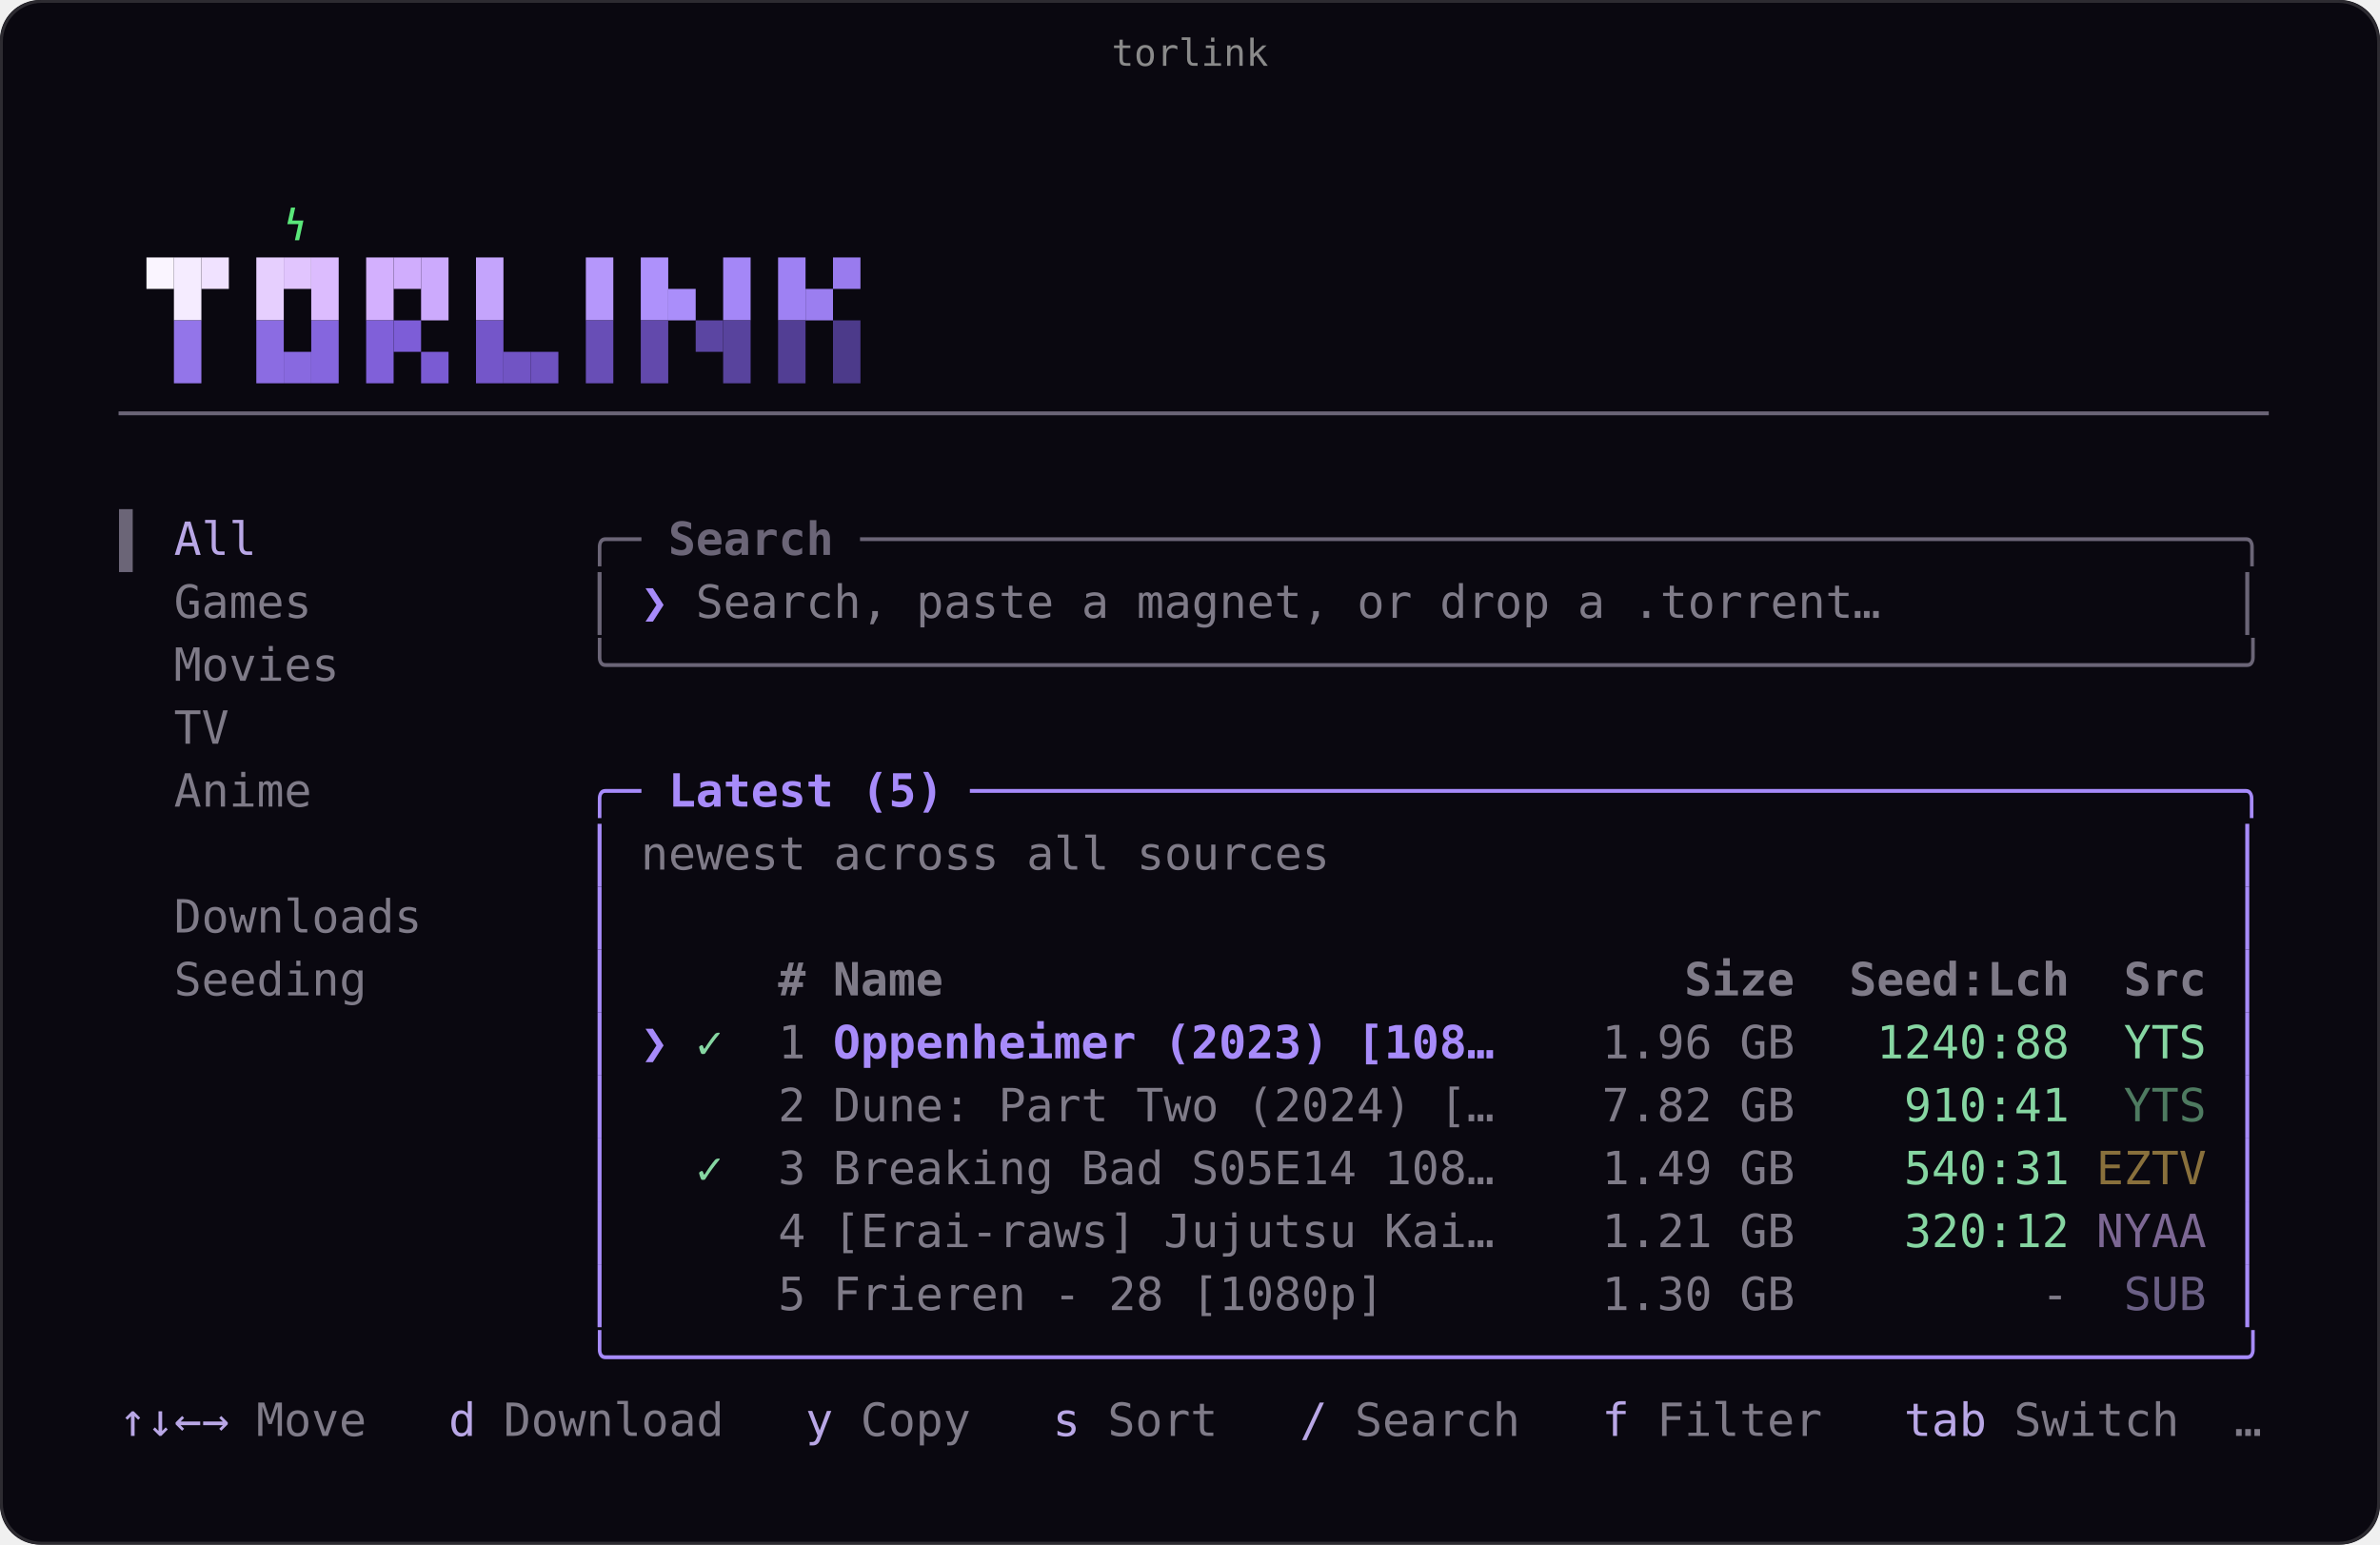
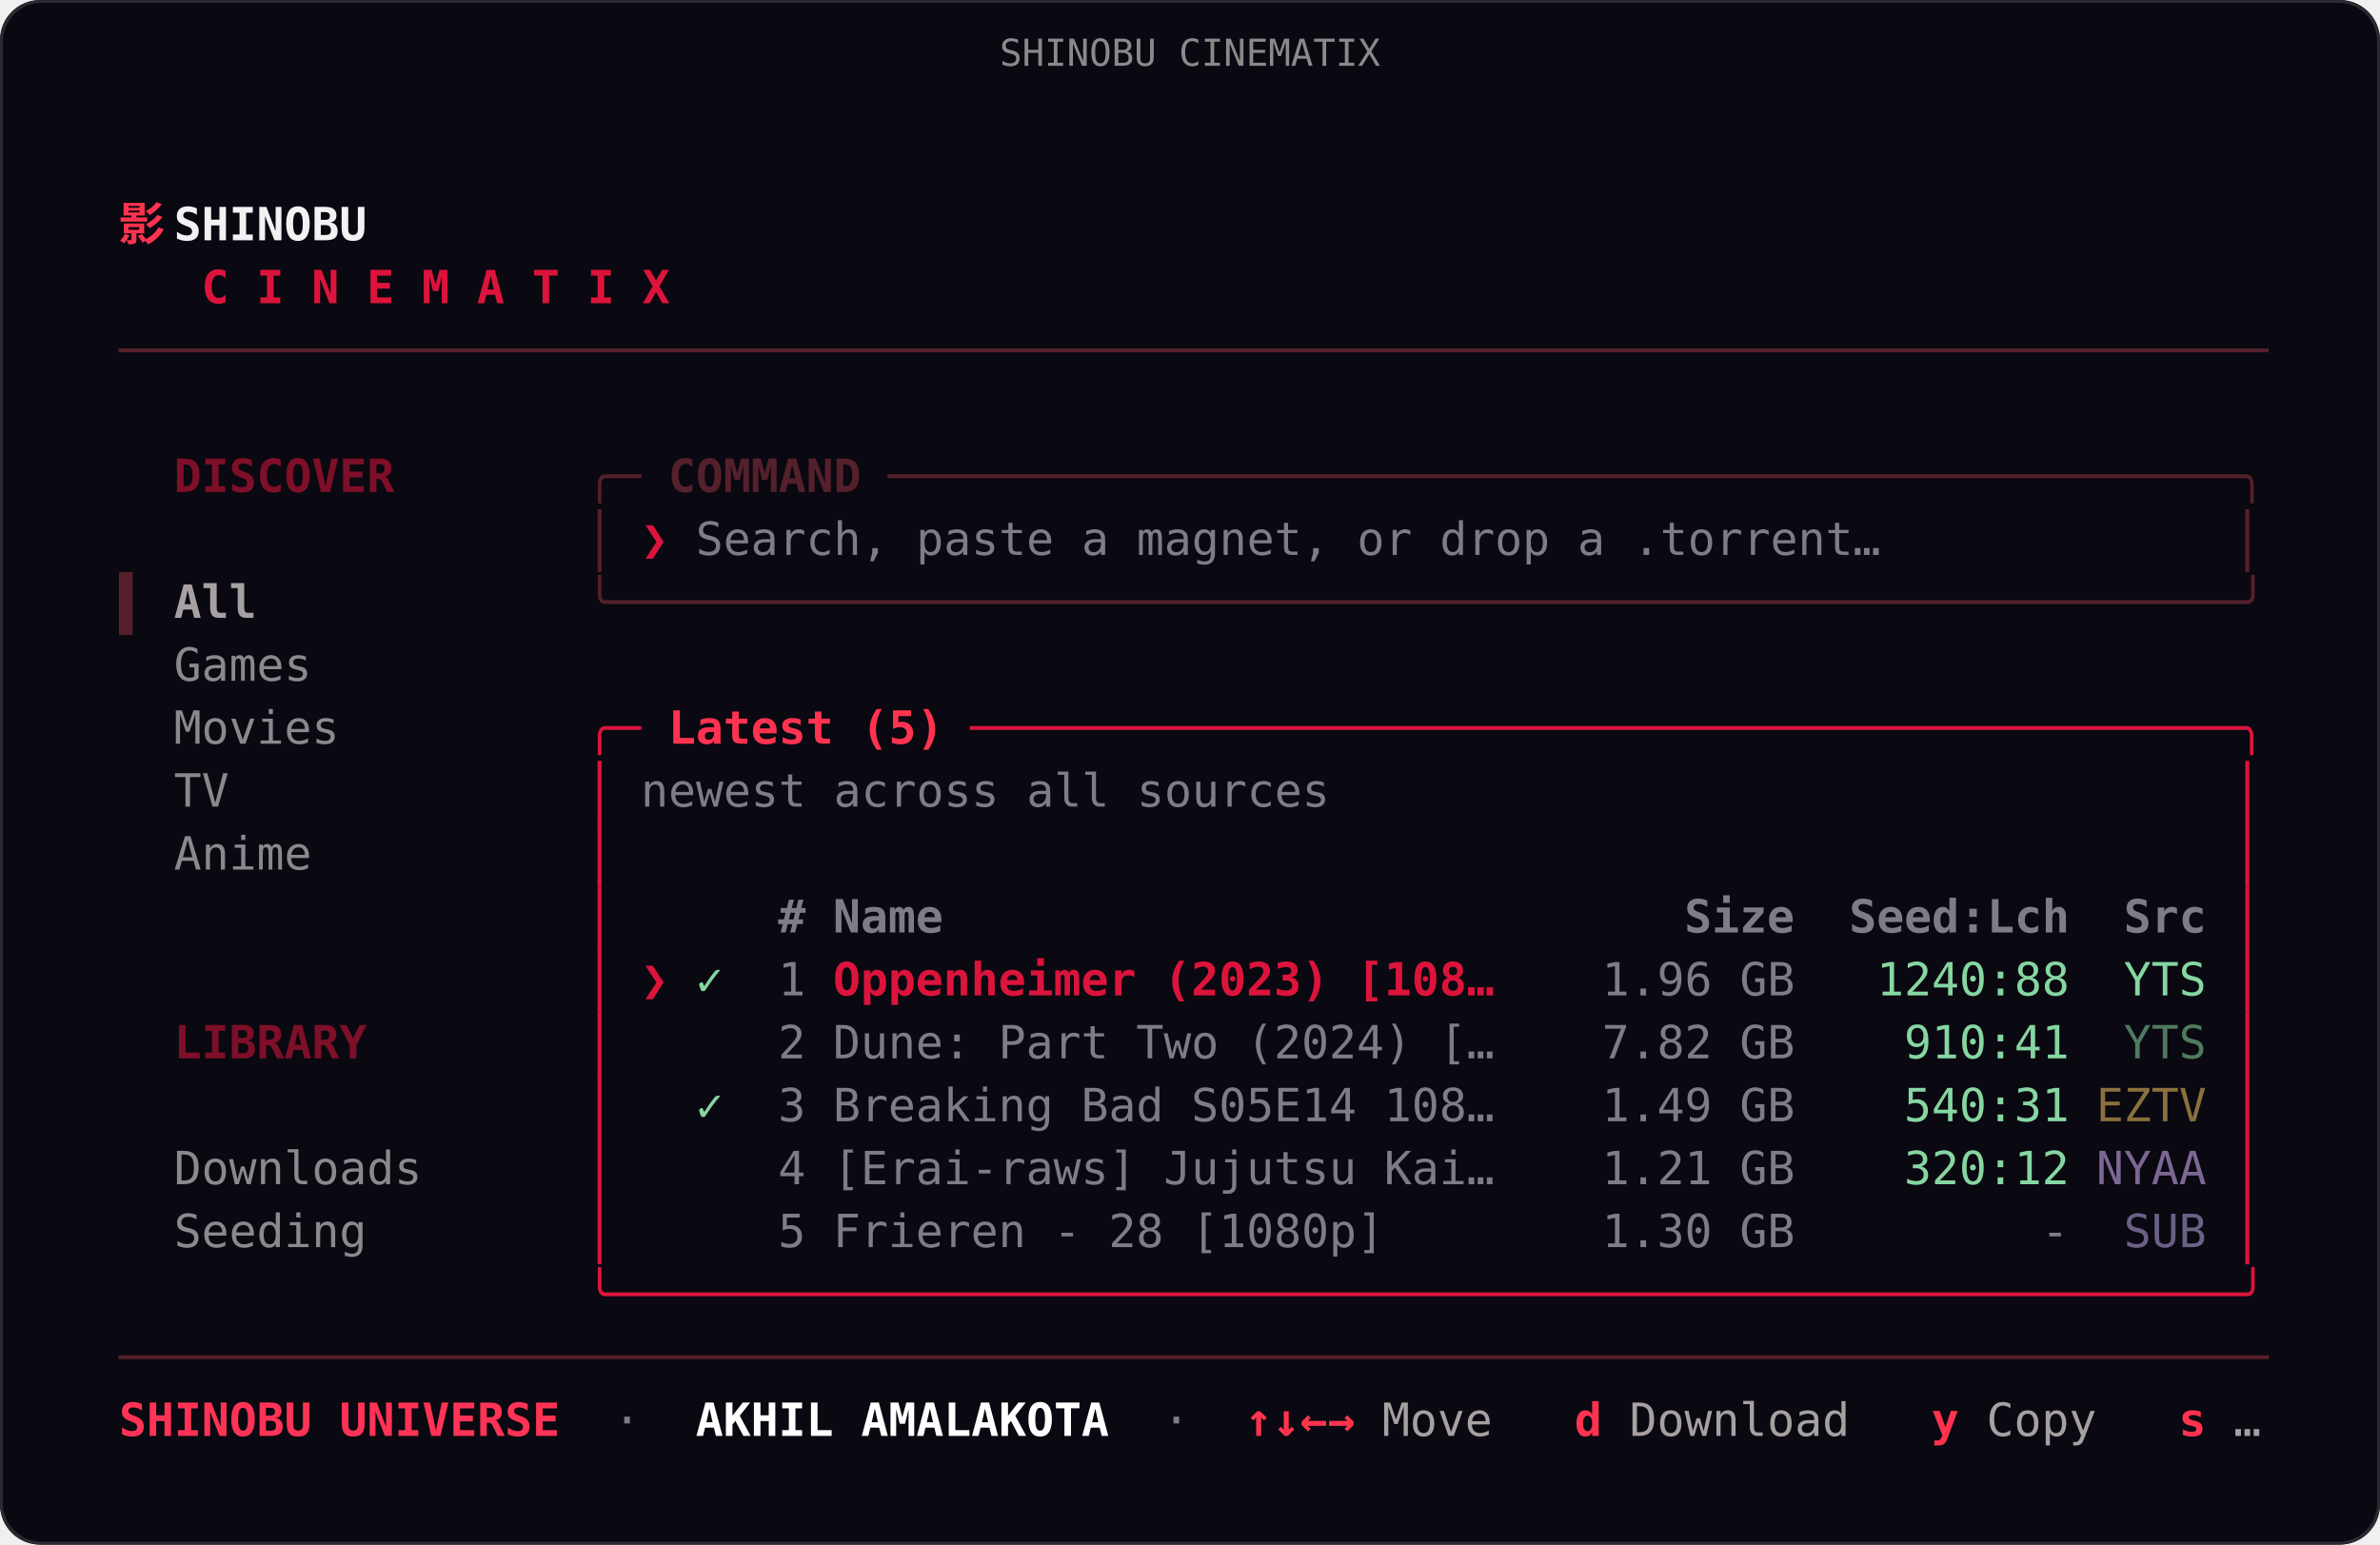
<svg xmlns="http://www.w3.org/2000/svg" width="832" height="540" viewBox="0 0 832 540" style="max-width: 832px; width: 100%; height: auto;" role="img">
  <rect width="100%" height="100%" rx="14" fill="#0a0810" />
  <rect x="0.5" y="0.5" width="831" height="539" rx="14" fill="none" stroke="#2d2b31" stroke-width="1" />
-   <text x="416" y="23" text-anchor="middle" font-family="ui-monospace, &quot;Cascadia Mono&quot;, &quot;SF Mono&quot;, Menlo, Consolas, &quot;DejaVu Sans Mono&quot;, monospace" font-size="13" fill="#8a8a8a">torlink</text>
+   <text x="416" y="23" text-anchor="middle" font-family="ui-monospace, &quot;Cascadia Mono&quot;, &quot;SF Mono&quot;, Menlo, Consolas, &quot;DejaVu Sans Mono&quot;, monospace" font-size="13" fill="#8a8a8a">SHINOBU CINEMATIX</text>
  <g font-family="ui-monospace, &quot;Cascadia Mono&quot;, &quot;SF Mono&quot;, Menlo, Consolas, &quot;DejaVu Sans Mono&quot;, monospace" font-size="16" fill="#ddd8ea">
-     <text x="99.2" y="84" textLength="9.6" lengthAdjust="spacingAndGlyphs" xml:space="preserve" fill="#5ae87a" font-weight="600">𐓏</text>
-     <rect x="51.2" y="90" width="9.6" height="11" fill="#faf5ff" />
-     <rect x="60.8" y="90" width="9.6" height="22" fill="#f5ecff" />
-     <rect x="70.4" y="90" width="9.6" height="11" fill="#f0e2ff" />
-     <rect x="89.6" y="90" width="9.6" height="22" fill="#e6cffe" />
-     <rect x="99.2" y="90" width="9.6" height="11" fill="#e1c5fe" />
-     <rect x="108.8" y="90" width="9.6" height="22" fill="#dcbcfe" />
-     <rect x="128" y="90" width="9.6" height="22" fill="#d3b0fe" />
-     <rect x="137.6" y="90" width="9.6" height="11" fill="#d0adfd" />
-     <rect x="147.2" y="90" width="9.6" height="22" fill="#ccaafd" />
-     <rect x="166.4" y="90" width="9.6" height="22" fill="#c4a4fc" />
-     <rect x="204.8" y="90" width="9.6" height="22" fill="#b597fb" />
-     <rect x="224" y="90" width="9.6" height="22" fill="#ae91fb" />
-     <rect x="233.6" y="101" width="9.6" height="11" fill="#aa8efa" />
-     <rect x="252.8" y="90" width="9.6" height="22" fill="#a487f7" />
-     <rect x="272" y="90" width="9.6" height="22" fill="#9e81f3" />
-     <rect x="281.6" y="101" width="9.6" height="11" fill="#9b7ef0" />
-     <rect x="291.2" y="90" width="9.6" height="11" fill="#997bee" />
-     <rect x="60.8" y="112" width="9.6" height="22" fill="#9375e9" />
-     <rect x="89.6" y="112" width="9.6" height="22" fill="#8b6ce2" />
-     <rect x="99.2" y="123" width="9.6" height="11" fill="#8869e0" />
-     <rect x="108.8" y="112" width="9.6" height="22" fill="#8566de" />
-     <rect x="128" y="112" width="9.6" height="22" fill="#8060d9" />
-     <rect x="137.6" y="112" width="9.6" height="11" fill="#7d5dd7" />
-     <rect x="147.2" y="123" width="9.6" height="11" fill="#7a5bd3" />
-     <rect x="166.4" y="112" width="9.6" height="22" fill="#7456c9" />
-     <rect x="176" y="123" width="9.6" height="11" fill="#7154c4" />
-     <rect x="185.6" y="123" width="9.6" height="11" fill="#6e52c0" />
-     <rect x="204.8" y="112" width="9.6" height="22" fill="#684eb6" />
-     <rect x="224" y="112" width="9.6" height="22" fill="#6249ac" />
-     <rect x="243.2" y="112" width="9.6" height="11" fill="#5b45a2" />
-     <rect x="252.8" y="112" width="9.6" height="22" fill="#58439d" />
-     <rect x="272" y="112" width="9.6" height="22" fill="#523e94" />
-     <rect x="291.2" y="112" width="9.6" height="22" fill="#4c3a8a" />
-     <text x="41.6" y="150" textLength="748.8" lengthAdjust="spacingAndGlyphs" xml:space="preserve" fill="#6b6577">──────────────────────────────────────────────────────────────────────────────</text>
-     <rect x="41.6" y="178" width="4.8" height="22" fill="#6b6577" />
-     <text x="60.8" y="194" textLength="28.8" lengthAdjust="spacingAndGlyphs" xml:space="preserve" fill="#b9a7e6">All</text>
-     <text x="204.8" y="194" textLength="19.2" lengthAdjust="spacingAndGlyphs" xml:space="preserve" fill="#6b6577">╭─</text>
-     <text x="233.6" y="194" textLength="57.6" lengthAdjust="spacingAndGlyphs" xml:space="preserve" fill="#6b6577" font-weight="600">Search</text>
-     <text x="300.8" y="194" textLength="489.6" lengthAdjust="spacingAndGlyphs" xml:space="preserve" fill="#6b6577">──────────────────────────────────────────────────╮</text>
-     <text x="60.8" y="216" textLength="48" lengthAdjust="spacingAndGlyphs" xml:space="preserve" fill-opacity="0.55">Games</text>
-     <rect x="208.9" y="200" width="1.4" height="22" fill="#6b6577" />
-     <text x="224" y="216" textLength="9.6" lengthAdjust="spacingAndGlyphs" xml:space="preserve" fill="#a78bfa">❯</text>
-     <text x="243.2" y="216" textLength="412.8" lengthAdjust="spacingAndGlyphs" xml:space="preserve" fill-opacity="0.55">Search, paste a magnet, or drop a .torrent…</text>
-     <rect x="784.9" y="200" width="1.4" height="22" fill="#6b6577" />
-     <text x="60.8" y="238" textLength="57.6" lengthAdjust="spacingAndGlyphs" xml:space="preserve" fill-opacity="0.55">Movies</text>
-     <text x="204.8" y="238" textLength="585.6" lengthAdjust="spacingAndGlyphs" xml:space="preserve" fill="#6b6577">╰───────────────────────────────────────────────────────────╯</text>
-     <text x="60.8" y="260" textLength="19.2" lengthAdjust="spacingAndGlyphs" xml:space="preserve" fill-opacity="0.55">TV</text>
-     <text x="60.8" y="282" textLength="48" lengthAdjust="spacingAndGlyphs" xml:space="preserve" fill-opacity="0.55">Anime</text>
-     <text x="204.8" y="282" textLength="19.2" lengthAdjust="spacingAndGlyphs" xml:space="preserve" fill="#a78bfa">╭─</text>
-     <text x="233.6" y="282" textLength="96" lengthAdjust="spacingAndGlyphs" xml:space="preserve" fill="#a78bfa" font-weight="600">Latest (5)</text>
-     <text x="339.2" y="282" textLength="451.2" lengthAdjust="spacingAndGlyphs" xml:space="preserve" fill="#a78bfa">──────────────────────────────────────────────╮</text>
-     <rect x="208.9" y="288" width="1.4" height="22" fill="#a78bfa" />
-     <text x="224" y="304" textLength="240" lengthAdjust="spacingAndGlyphs" xml:space="preserve" fill-opacity="0.55">newest across all sources</text>
-     <rect x="784.9" y="288" width="1.4" height="22" fill="#a78bfa" />
-     <text x="60.8" y="326" textLength="86.4" lengthAdjust="spacingAndGlyphs" xml:space="preserve" fill-opacity="0.55">Downloads</text>
-     <rect x="208.9" y="310" width="1.4" height="22" fill="#a78bfa" />
-     <rect x="784.9" y="310" width="1.4" height="22" fill="#a78bfa" />
-     <text x="60.8" y="348" textLength="67.2" lengthAdjust="spacingAndGlyphs" xml:space="preserve" fill-opacity="0.55">Seeding</text>
-     <rect x="208.9" y="332" width="1.4" height="22" fill="#a78bfa" />
-     <text x="272" y="348" textLength="9.6" lengthAdjust="spacingAndGlyphs" xml:space="preserve" fill-opacity="0.55" font-weight="600">#</text>
-     <text x="291.2" y="348" textLength="38.4" lengthAdjust="spacingAndGlyphs" xml:space="preserve" fill-opacity="0.55" font-weight="600">Name</text>
-     <text x="588.8" y="348" textLength="38.4" lengthAdjust="spacingAndGlyphs" xml:space="preserve" fill-opacity="0.55" font-weight="600">Size</text>
-     <text x="646.4" y="348" textLength="76.8" lengthAdjust="spacingAndGlyphs" xml:space="preserve" fill-opacity="0.55" font-weight="600">Seed:Lch</text>
-     <text x="742.4" y="348" textLength="28.8" lengthAdjust="spacingAndGlyphs" xml:space="preserve" fill-opacity="0.55" font-weight="600">Src</text>
-     <rect x="784.9" y="332" width="1.4" height="22" fill="#a78bfa" />
-     <rect x="208.9" y="354" width="1.4" height="22" fill="#a78bfa" />
-     <text x="224" y="370" textLength="9.6" lengthAdjust="spacingAndGlyphs" xml:space="preserve" fill="#a78bfa">❯</text>
-     <text x="243.2" y="370" textLength="9.6" lengthAdjust="spacingAndGlyphs" xml:space="preserve" fill="#86d6a2">✓</text>
-     <text x="272" y="370" textLength="9.6" lengthAdjust="spacingAndGlyphs" xml:space="preserve" fill-opacity="0.55">1</text>
-     <text x="291.2" y="370" textLength="230.4" lengthAdjust="spacingAndGlyphs" xml:space="preserve" fill="#a78bfa" font-weight="600">Oppenheimer (2023) [108…</text>
-     <text x="560" y="370" textLength="67.2" lengthAdjust="spacingAndGlyphs" xml:space="preserve" fill-opacity="0.55">1.96 GB</text>
-     <text x="656" y="370" textLength="67.2" lengthAdjust="spacingAndGlyphs" xml:space="preserve" fill="#86d6a2">1240:88</text>
-     <text x="742.4" y="370" textLength="28.8" lengthAdjust="spacingAndGlyphs" xml:space="preserve" fill="#86d6a2">YTS</text>
-     <rect x="784.9" y="354" width="1.4" height="22" fill="#a78bfa" />
-     <rect x="208.9" y="376" width="1.4" height="22" fill="#a78bfa" />
-     <text x="272" y="392" textLength="9.6" lengthAdjust="spacingAndGlyphs" xml:space="preserve" fill-opacity="0.55">2</text>
-     <text x="291.2" y="392" textLength="230.4" lengthAdjust="spacingAndGlyphs" xml:space="preserve" fill-opacity="0.55">Dune: Part Two (2024) […</text>
-     <text x="560" y="392" textLength="67.2" lengthAdjust="spacingAndGlyphs" xml:space="preserve" fill-opacity="0.55">7.82 GB</text>
-     <text x="665.6" y="392" textLength="57.6" lengthAdjust="spacingAndGlyphs" xml:space="preserve" fill="#86d6a2">910:41</text>
-     <text x="742.4" y="392" textLength="28.8" lengthAdjust="spacingAndGlyphs" xml:space="preserve" fill="#86d6a2" fill-opacity="0.55">YTS</text>
-     <rect x="784.9" y="376" width="1.4" height="22" fill="#a78bfa" />
-     <rect x="208.9" y="398" width="1.4" height="22" fill="#a78bfa" />
-     <text x="243.2" y="414" textLength="9.6" lengthAdjust="spacingAndGlyphs" xml:space="preserve" fill="#86d6a2">✓</text>
-     <text x="272" y="414" textLength="9.6" lengthAdjust="spacingAndGlyphs" xml:space="preserve" fill-opacity="0.55">3</text>
-     <text x="291.2" y="414" textLength="230.4" lengthAdjust="spacingAndGlyphs" xml:space="preserve" fill-opacity="0.55">Breaking Bad S05E14 108…</text>
-     <text x="560" y="414" textLength="67.2" lengthAdjust="spacingAndGlyphs" xml:space="preserve" fill-opacity="0.55">1.49 GB</text>
-     <text x="665.6" y="414" textLength="57.6" lengthAdjust="spacingAndGlyphs" xml:space="preserve" fill="#86d6a2">540:31</text>
-     <text x="732.8" y="414" textLength="38.4" lengthAdjust="spacingAndGlyphs" xml:space="preserve" fill="#f0c560" fill-opacity="0.55">EZTV</text>
-     <rect x="784.9" y="398" width="1.4" height="22" fill="#a78bfa" />
-     <rect x="208.9" y="420" width="1.4" height="22" fill="#a78bfa" />
-     <text x="272" y="436" textLength="9.6" lengthAdjust="spacingAndGlyphs" xml:space="preserve" fill-opacity="0.55">4</text>
-     <text x="291.2" y="436" textLength="230.4" lengthAdjust="spacingAndGlyphs" xml:space="preserve" fill-opacity="0.55">[Erai-raws] Jujutsu Kai…</text>
-     <text x="560" y="436" textLength="67.2" lengthAdjust="spacingAndGlyphs" xml:space="preserve" fill-opacity="0.55">1.21 GB</text>
-     <text x="665.6" y="436" textLength="57.6" lengthAdjust="spacingAndGlyphs" xml:space="preserve" fill="#86d6a2">320:12</text>
-     <text x="732.8" y="436" textLength="38.4" lengthAdjust="spacingAndGlyphs" xml:space="preserve" fill="#d8b4fe" fill-opacity="0.55">NYAA</text>
-     <rect x="784.9" y="420" width="1.4" height="22" fill="#a78bfa" />
-     <rect x="208.9" y="442" width="1.4" height="22" fill="#a78bfa" />
-     <text x="272" y="458" textLength="9.6" lengthAdjust="spacingAndGlyphs" xml:space="preserve" fill-opacity="0.55">5</text>
-     <text x="291.2" y="458" textLength="192" lengthAdjust="spacingAndGlyphs" xml:space="preserve" fill-opacity="0.55">Frieren - 28 [1080p]</text>
-     <text x="560" y="458" textLength="67.2" lengthAdjust="spacingAndGlyphs" xml:space="preserve" fill-opacity="0.55">1.30 GB</text>
-     <text x="713.6" y="458" textLength="9.6" lengthAdjust="spacingAndGlyphs" xml:space="preserve" fill-opacity="0.55">-</text>
-     <text x="742.4" y="458" textLength="28.8" lengthAdjust="spacingAndGlyphs" xml:space="preserve" fill="#b9a7e6" fill-opacity="0.55">SUB</text>
-     <rect x="784.9" y="442" width="1.4" height="22" fill="#a78bfa" />
-     <text x="204.8" y="480" textLength="585.6" lengthAdjust="spacingAndGlyphs" xml:space="preserve" fill="#a78bfa">╰───────────────────────────────────────────────────────────╯</text>
-     <text x="41.6" y="502" textLength="38.4" lengthAdjust="spacingAndGlyphs" xml:space="preserve" fill="#b9a7e6">↑↓←→</text>
-     <text x="89.6" y="502" textLength="38.4" lengthAdjust="spacingAndGlyphs" xml:space="preserve" fill-opacity="0.55">Move</text>
-     <text x="156.8" y="502" textLength="9.6" lengthAdjust="spacingAndGlyphs" xml:space="preserve" fill="#b9a7e6">d</text>
-     <text x="176" y="502" textLength="76.8" lengthAdjust="spacingAndGlyphs" xml:space="preserve" fill-opacity="0.55">Download</text>
-     <text x="281.6" y="502" textLength="9.6" lengthAdjust="spacingAndGlyphs" xml:space="preserve" fill="#b9a7e6">y</text>
-     <text x="300.8" y="502" textLength="38.4" lengthAdjust="spacingAndGlyphs" xml:space="preserve" fill-opacity="0.55">Copy</text>
-     <text x="368" y="502" textLength="9.6" lengthAdjust="spacingAndGlyphs" xml:space="preserve" fill="#b9a7e6">s</text>
-     <text x="387.2" y="502" textLength="38.4" lengthAdjust="spacingAndGlyphs" xml:space="preserve" fill-opacity="0.55">Sort</text>
-     <text x="454.4" y="502" textLength="9.6" lengthAdjust="spacingAndGlyphs" xml:space="preserve" fill="#b9a7e6">/</text>
-     <text x="473.6" y="502" textLength="57.6" lengthAdjust="spacingAndGlyphs" xml:space="preserve" fill-opacity="0.55">Search</text>
-     <text x="560" y="502" textLength="9.6" lengthAdjust="spacingAndGlyphs" xml:space="preserve" fill="#b9a7e6">f</text>
-     <text x="579.2" y="502" textLength="57.6" lengthAdjust="spacingAndGlyphs" xml:space="preserve" fill-opacity="0.55">Filter</text>
-     <text x="665.6" y="502" textLength="28.8" lengthAdjust="spacingAndGlyphs" xml:space="preserve" fill="#b9a7e6">tab</text>
-     <text x="704" y="502" textLength="86.4" lengthAdjust="spacingAndGlyphs" xml:space="preserve" fill-opacity="0.55">Switch  …</text>
+     <text x="41.6" y="84" textLength="9.6" lengthAdjust="spacingAndGlyphs" xml:space="preserve" fill="#ff334f" font-weight="600">影</text>
+     <text x="60.8" y="84" textLength="67.2" lengthAdjust="spacingAndGlyphs" xml:space="preserve" fill="#f2f2f2" font-weight="600">SHINOBU</text>
+     <text x="70.4" y="106" textLength="163.2" lengthAdjust="spacingAndGlyphs" xml:space="preserve" fill="#dc143c" font-weight="600">C I N E M A T I X</text>
+     <text x="41.6" y="128" textLength="748.8" lengthAdjust="spacingAndGlyphs" xml:space="preserve" fill="#54202b">──────────────────────────────────────────────────────────────────────────────</text>
+     <text x="60.8" y="172" textLength="76.8" lengthAdjust="spacingAndGlyphs" xml:space="preserve" fill="#dc143c" fill-opacity="0.55" font-weight="600">DISCOVER</text>
+     <text x="204.8" y="172" textLength="19.2" lengthAdjust="spacingAndGlyphs" xml:space="preserve" fill="#54202b">╭─</text>
+     <text x="233.6" y="172" textLength="67.2" lengthAdjust="spacingAndGlyphs" xml:space="preserve" fill="#54202b" font-weight="600">COMMAND</text>
+     <text x="310.4" y="172" textLength="480" lengthAdjust="spacingAndGlyphs" xml:space="preserve" fill="#54202b">─────────────────────────────────────────────────╮</text>
+     <rect x="208.9" y="178" width="1.4" height="22" fill="#54202b" />
+     <text x="224" y="194" textLength="9.6" lengthAdjust="spacingAndGlyphs" xml:space="preserve" fill="#dc143c" font-weight="600">❯</text>
+     <text x="243.2" y="194" textLength="412.8" lengthAdjust="spacingAndGlyphs" xml:space="preserve" fill-opacity="0.55">Search, paste a magnet, or drop a .torrent…</text>
+     <rect x="784.9" y="178" width="1.4" height="22" fill="#54202b" />
+     <rect x="41.6" y="200" width="4.8" height="22" fill="#54202b" />
+     <text x="60.8" y="216" textLength="28.8" lengthAdjust="spacingAndGlyphs" xml:space="preserve" fill="#a6a0a2" font-weight="600">All</text>
+     <text x="204.8" y="216" textLength="585.6" lengthAdjust="spacingAndGlyphs" xml:space="preserve" fill="#54202b">╰───────────────────────────────────────────────────────────╯</text>
+     <text x="60.8" y="238" textLength="48" lengthAdjust="spacingAndGlyphs" xml:space="preserve" fill="#f2f2f2" fill-opacity="0.55">Games</text>
+     <text x="60.8" y="260" textLength="57.6" lengthAdjust="spacingAndGlyphs" xml:space="preserve" fill="#f2f2f2" fill-opacity="0.55">Movies</text>
+     <text x="204.8" y="260" textLength="19.2" lengthAdjust="spacingAndGlyphs" xml:space="preserve" fill="#dc143c">╭─</text>
+     <text x="233.6" y="260" textLength="96" lengthAdjust="spacingAndGlyphs" xml:space="preserve" fill="#ff334f" font-weight="600">Latest (5)</text>
+     <text x="339.2" y="260" textLength="451.2" lengthAdjust="spacingAndGlyphs" xml:space="preserve" fill="#dc143c">──────────────────────────────────────────────╮</text>
+     <text x="60.8" y="282" textLength="19.2" lengthAdjust="spacingAndGlyphs" xml:space="preserve" fill="#f2f2f2" fill-opacity="0.55">TV</text>
+     <rect x="208.9" y="266" width="1.4" height="22" fill="#dc143c" />
+     <text x="224" y="282" textLength="240" lengthAdjust="spacingAndGlyphs" xml:space="preserve" fill-opacity="0.55">newest across all sources</text>
+     <rect x="784.9" y="266" width="1.4" height="22" fill="#dc143c" />
+     <text x="60.8" y="304" textLength="48" lengthAdjust="spacingAndGlyphs" xml:space="preserve" fill="#f2f2f2" fill-opacity="0.55">Anime</text>
+     <rect x="208.9" y="288" width="1.4" height="22" fill="#dc143c" />
+     <rect x="784.9" y="288" width="1.4" height="22" fill="#dc143c" />
+     <rect x="208.9" y="310" width="1.4" height="22" fill="#dc143c" />
+     <text x="272" y="326" textLength="9.6" lengthAdjust="spacingAndGlyphs" xml:space="preserve" fill-opacity="0.55" font-weight="600">#</text>
+     <text x="291.2" y="326" textLength="38.4" lengthAdjust="spacingAndGlyphs" xml:space="preserve" fill-opacity="0.55" font-weight="600">Name</text>
+     <text x="588.8" y="326" textLength="38.4" lengthAdjust="spacingAndGlyphs" xml:space="preserve" fill-opacity="0.55" font-weight="600">Size</text>
+     <text x="646.4" y="326" textLength="76.8" lengthAdjust="spacingAndGlyphs" xml:space="preserve" fill-opacity="0.55" font-weight="600">Seed:Lch</text>
+     <text x="742.4" y="326" textLength="28.8" lengthAdjust="spacingAndGlyphs" xml:space="preserve" fill-opacity="0.55" font-weight="600">Src</text>
+     <rect x="784.9" y="310" width="1.4" height="22" fill="#dc143c" />
+     <rect x="208.9" y="332" width="1.4" height="22" fill="#dc143c" />
+     <text x="224" y="348" textLength="9.6" lengthAdjust="spacingAndGlyphs" xml:space="preserve" fill="#dc143c">❯</text>
+     <text x="243.2" y="348" textLength="9.6" lengthAdjust="spacingAndGlyphs" xml:space="preserve" fill="#86d6a2">✓</text>
+     <text x="272" y="348" textLength="9.6" lengthAdjust="spacingAndGlyphs" xml:space="preserve" fill-opacity="0.55">1</text>
+     <text x="291.2" y="348" textLength="230.4" lengthAdjust="spacingAndGlyphs" xml:space="preserve" fill="#dc143c" font-weight="600">Oppenheimer (2023) [108…</text>
+     <text x="560" y="348" textLength="67.2" lengthAdjust="spacingAndGlyphs" xml:space="preserve" fill-opacity="0.55">1.96 GB</text>
+     <text x="656" y="348" textLength="67.2" lengthAdjust="spacingAndGlyphs" xml:space="preserve" fill="#86d6a2">1240:88</text>
+     <text x="742.4" y="348" textLength="28.8" lengthAdjust="spacingAndGlyphs" xml:space="preserve" fill="#86d6a2">YTS</text>
+     <rect x="784.9" y="332" width="1.4" height="22" fill="#dc143c" />
+     <text x="60.8" y="370" textLength="67.2" lengthAdjust="spacingAndGlyphs" xml:space="preserve" fill="#dc143c" fill-opacity="0.55" font-weight="600">LIBRARY</text>
+     <rect x="208.9" y="354" width="1.4" height="22" fill="#dc143c" />
+     <text x="272" y="370" textLength="9.6" lengthAdjust="spacingAndGlyphs" xml:space="preserve" fill-opacity="0.55">2</text>
+     <text x="291.2" y="370" textLength="230.4" lengthAdjust="spacingAndGlyphs" xml:space="preserve" fill-opacity="0.55">Dune: Part Two (2024) […</text>
+     <text x="560" y="370" textLength="67.2" lengthAdjust="spacingAndGlyphs" xml:space="preserve" fill-opacity="0.55">7.82 GB</text>
+     <text x="665.6" y="370" textLength="57.6" lengthAdjust="spacingAndGlyphs" xml:space="preserve" fill="#86d6a2">910:41</text>
+     <text x="742.4" y="370" textLength="28.8" lengthAdjust="spacingAndGlyphs" xml:space="preserve" fill="#86d6a2" fill-opacity="0.55">YTS</text>
+     <rect x="784.9" y="354" width="1.4" height="22" fill="#dc143c" />
+     <rect x="208.9" y="376" width="1.4" height="22" fill="#dc143c" />
+     <text x="243.2" y="392" textLength="9.6" lengthAdjust="spacingAndGlyphs" xml:space="preserve" fill="#86d6a2">✓</text>
+     <text x="272" y="392" textLength="9.6" lengthAdjust="spacingAndGlyphs" xml:space="preserve" fill-opacity="0.55">3</text>
+     <text x="291.2" y="392" textLength="230.4" lengthAdjust="spacingAndGlyphs" xml:space="preserve" fill-opacity="0.55">Breaking Bad S05E14 108…</text>
+     <text x="560" y="392" textLength="67.2" lengthAdjust="spacingAndGlyphs" xml:space="preserve" fill-opacity="0.55">1.49 GB</text>
+     <text x="665.6" y="392" textLength="57.6" lengthAdjust="spacingAndGlyphs" xml:space="preserve" fill="#86d6a2">540:31</text>
+     <text x="732.8" y="392" textLength="38.4" lengthAdjust="spacingAndGlyphs" xml:space="preserve" fill="#f0c560" fill-opacity="0.55">EZTV</text>
+     <rect x="784.9" y="376" width="1.4" height="22" fill="#dc143c" />
+     <text x="60.8" y="414" textLength="86.4" lengthAdjust="spacingAndGlyphs" xml:space="preserve" fill="#f2f2f2" fill-opacity="0.55">Downloads</text>
+     <rect x="208.9" y="398" width="1.4" height="22" fill="#dc143c" />
+     <text x="272" y="414" textLength="9.6" lengthAdjust="spacingAndGlyphs" xml:space="preserve" fill-opacity="0.55">4</text>
+     <text x="291.2" y="414" textLength="230.4" lengthAdjust="spacingAndGlyphs" xml:space="preserve" fill-opacity="0.55">[Erai-raws] Jujutsu Kai…</text>
+     <text x="560" y="414" textLength="67.2" lengthAdjust="spacingAndGlyphs" xml:space="preserve" fill-opacity="0.55">1.21 GB</text>
+     <text x="665.6" y="414" textLength="57.6" lengthAdjust="spacingAndGlyphs" xml:space="preserve" fill="#86d6a2">320:12</text>
+     <text x="732.8" y="414" textLength="38.4" lengthAdjust="spacingAndGlyphs" xml:space="preserve" fill="#d8b4fe" fill-opacity="0.55">NYAA</text>
+     <rect x="784.9" y="398" width="1.4" height="22" fill="#dc143c" />
+     <text x="60.8" y="436" textLength="67.2" lengthAdjust="spacingAndGlyphs" xml:space="preserve" fill="#f2f2f2" fill-opacity="0.55">Seeding</text>
+     <rect x="208.9" y="420" width="1.4" height="22" fill="#dc143c" />
+     <text x="272" y="436" textLength="9.6" lengthAdjust="spacingAndGlyphs" xml:space="preserve" fill-opacity="0.55">5</text>
+     <text x="291.2" y="436" textLength="192" lengthAdjust="spacingAndGlyphs" xml:space="preserve" fill-opacity="0.55">Frieren - 28 [1080p]</text>
+     <text x="560" y="436" textLength="67.2" lengthAdjust="spacingAndGlyphs" xml:space="preserve" fill-opacity="0.55">1.30 GB</text>
+     <text x="713.6" y="436" textLength="9.6" lengthAdjust="spacingAndGlyphs" xml:space="preserve" fill-opacity="0.55">-</text>
+     <text x="742.4" y="436" textLength="28.8" lengthAdjust="spacingAndGlyphs" xml:space="preserve" fill="#b9a7e6" fill-opacity="0.55">SUB</text>
+     <rect x="784.9" y="420" width="1.4" height="22" fill="#dc143c" />
+     <text x="204.8" y="458" textLength="585.6" lengthAdjust="spacingAndGlyphs" xml:space="preserve" fill="#dc143c">╰───────────────────────────────────────────────────────────╯</text>
+     <text x="41.6" y="480" textLength="748.8" lengthAdjust="spacingAndGlyphs" xml:space="preserve" fill="#54202b">──────────────────────────────────────────────────────────────────────────────</text>
+     <text x="41.6" y="502" textLength="153.6" lengthAdjust="spacingAndGlyphs" xml:space="preserve" fill="#ff3355" font-weight="600">SHINOBU UNIVERSE</text>
+     <text x="214.4" y="502" textLength="9.6" lengthAdjust="spacingAndGlyphs" xml:space="preserve" fill-opacity="0.55">·</text>
+     <text x="243.2" y="502" textLength="144" lengthAdjust="spacingAndGlyphs" xml:space="preserve" fill="#ffffff" font-weight="600">AKHIL AMALAKOTA</text>
+     <text x="406.4" y="502" textLength="9.6" lengthAdjust="spacingAndGlyphs" xml:space="preserve" fill-opacity="0.55">·</text>
+     <text x="435.2" y="502" textLength="38.4" lengthAdjust="spacingAndGlyphs" xml:space="preserve" fill="#ff334f" font-weight="600">↑↓←→</text>
+     <text x="483.2" y="502" textLength="38.4" lengthAdjust="spacingAndGlyphs" xml:space="preserve" fill="#a6a0a2">Move</text>
+     <text x="550.4" y="502" textLength="9.6" lengthAdjust="spacingAndGlyphs" xml:space="preserve" fill="#ff334f" font-weight="600">d</text>
+     <text x="569.6" y="502" textLength="76.8" lengthAdjust="spacingAndGlyphs" xml:space="preserve" fill="#a6a0a2">Download</text>
+     <text x="675.2" y="502" textLength="9.6" lengthAdjust="spacingAndGlyphs" xml:space="preserve" fill="#ff334f" font-weight="600">y</text>
+     <text x="694.4" y="502" textLength="38.4" lengthAdjust="spacingAndGlyphs" xml:space="preserve" fill="#a6a0a2">Copy</text>
+     <text x="761.6" y="502" textLength="9.6" lengthAdjust="spacingAndGlyphs" xml:space="preserve" fill="#ff334f" font-weight="600">s</text>
+     <text x="780.8" y="502" textLength="9.6" lengthAdjust="spacingAndGlyphs" xml:space="preserve" fill="#a6a0a2">…</text>
  </g>
</svg>
